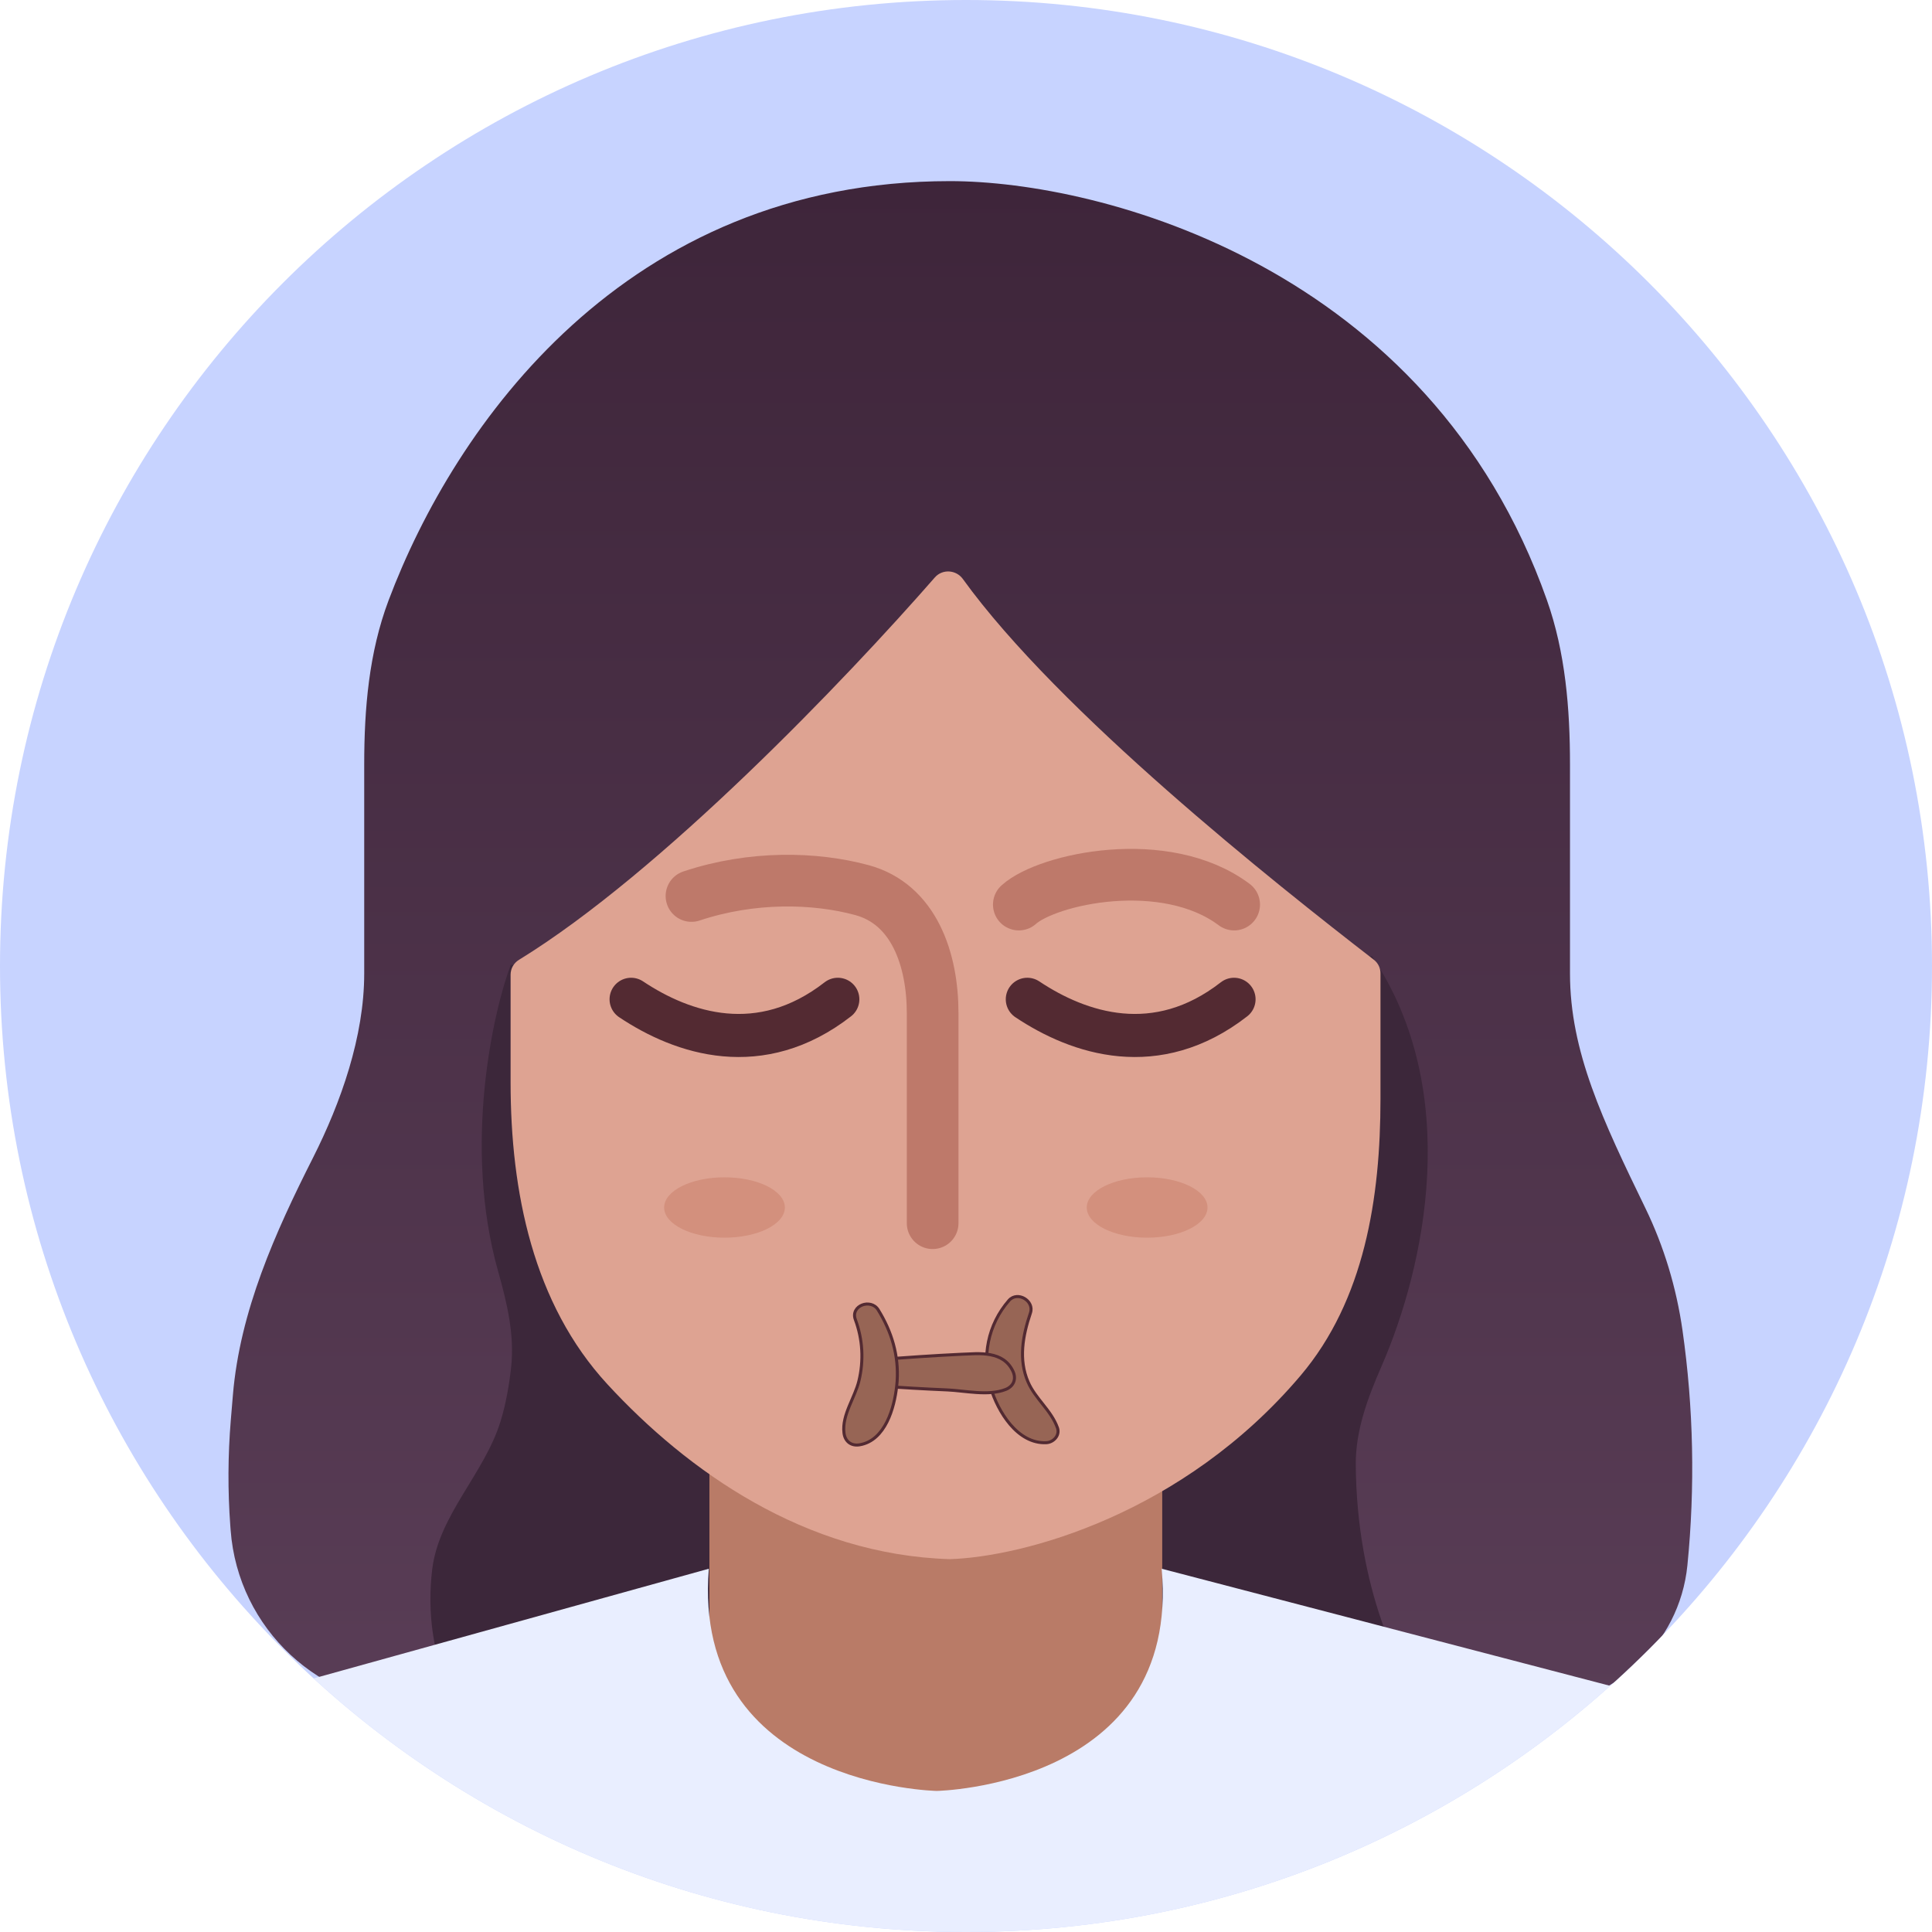
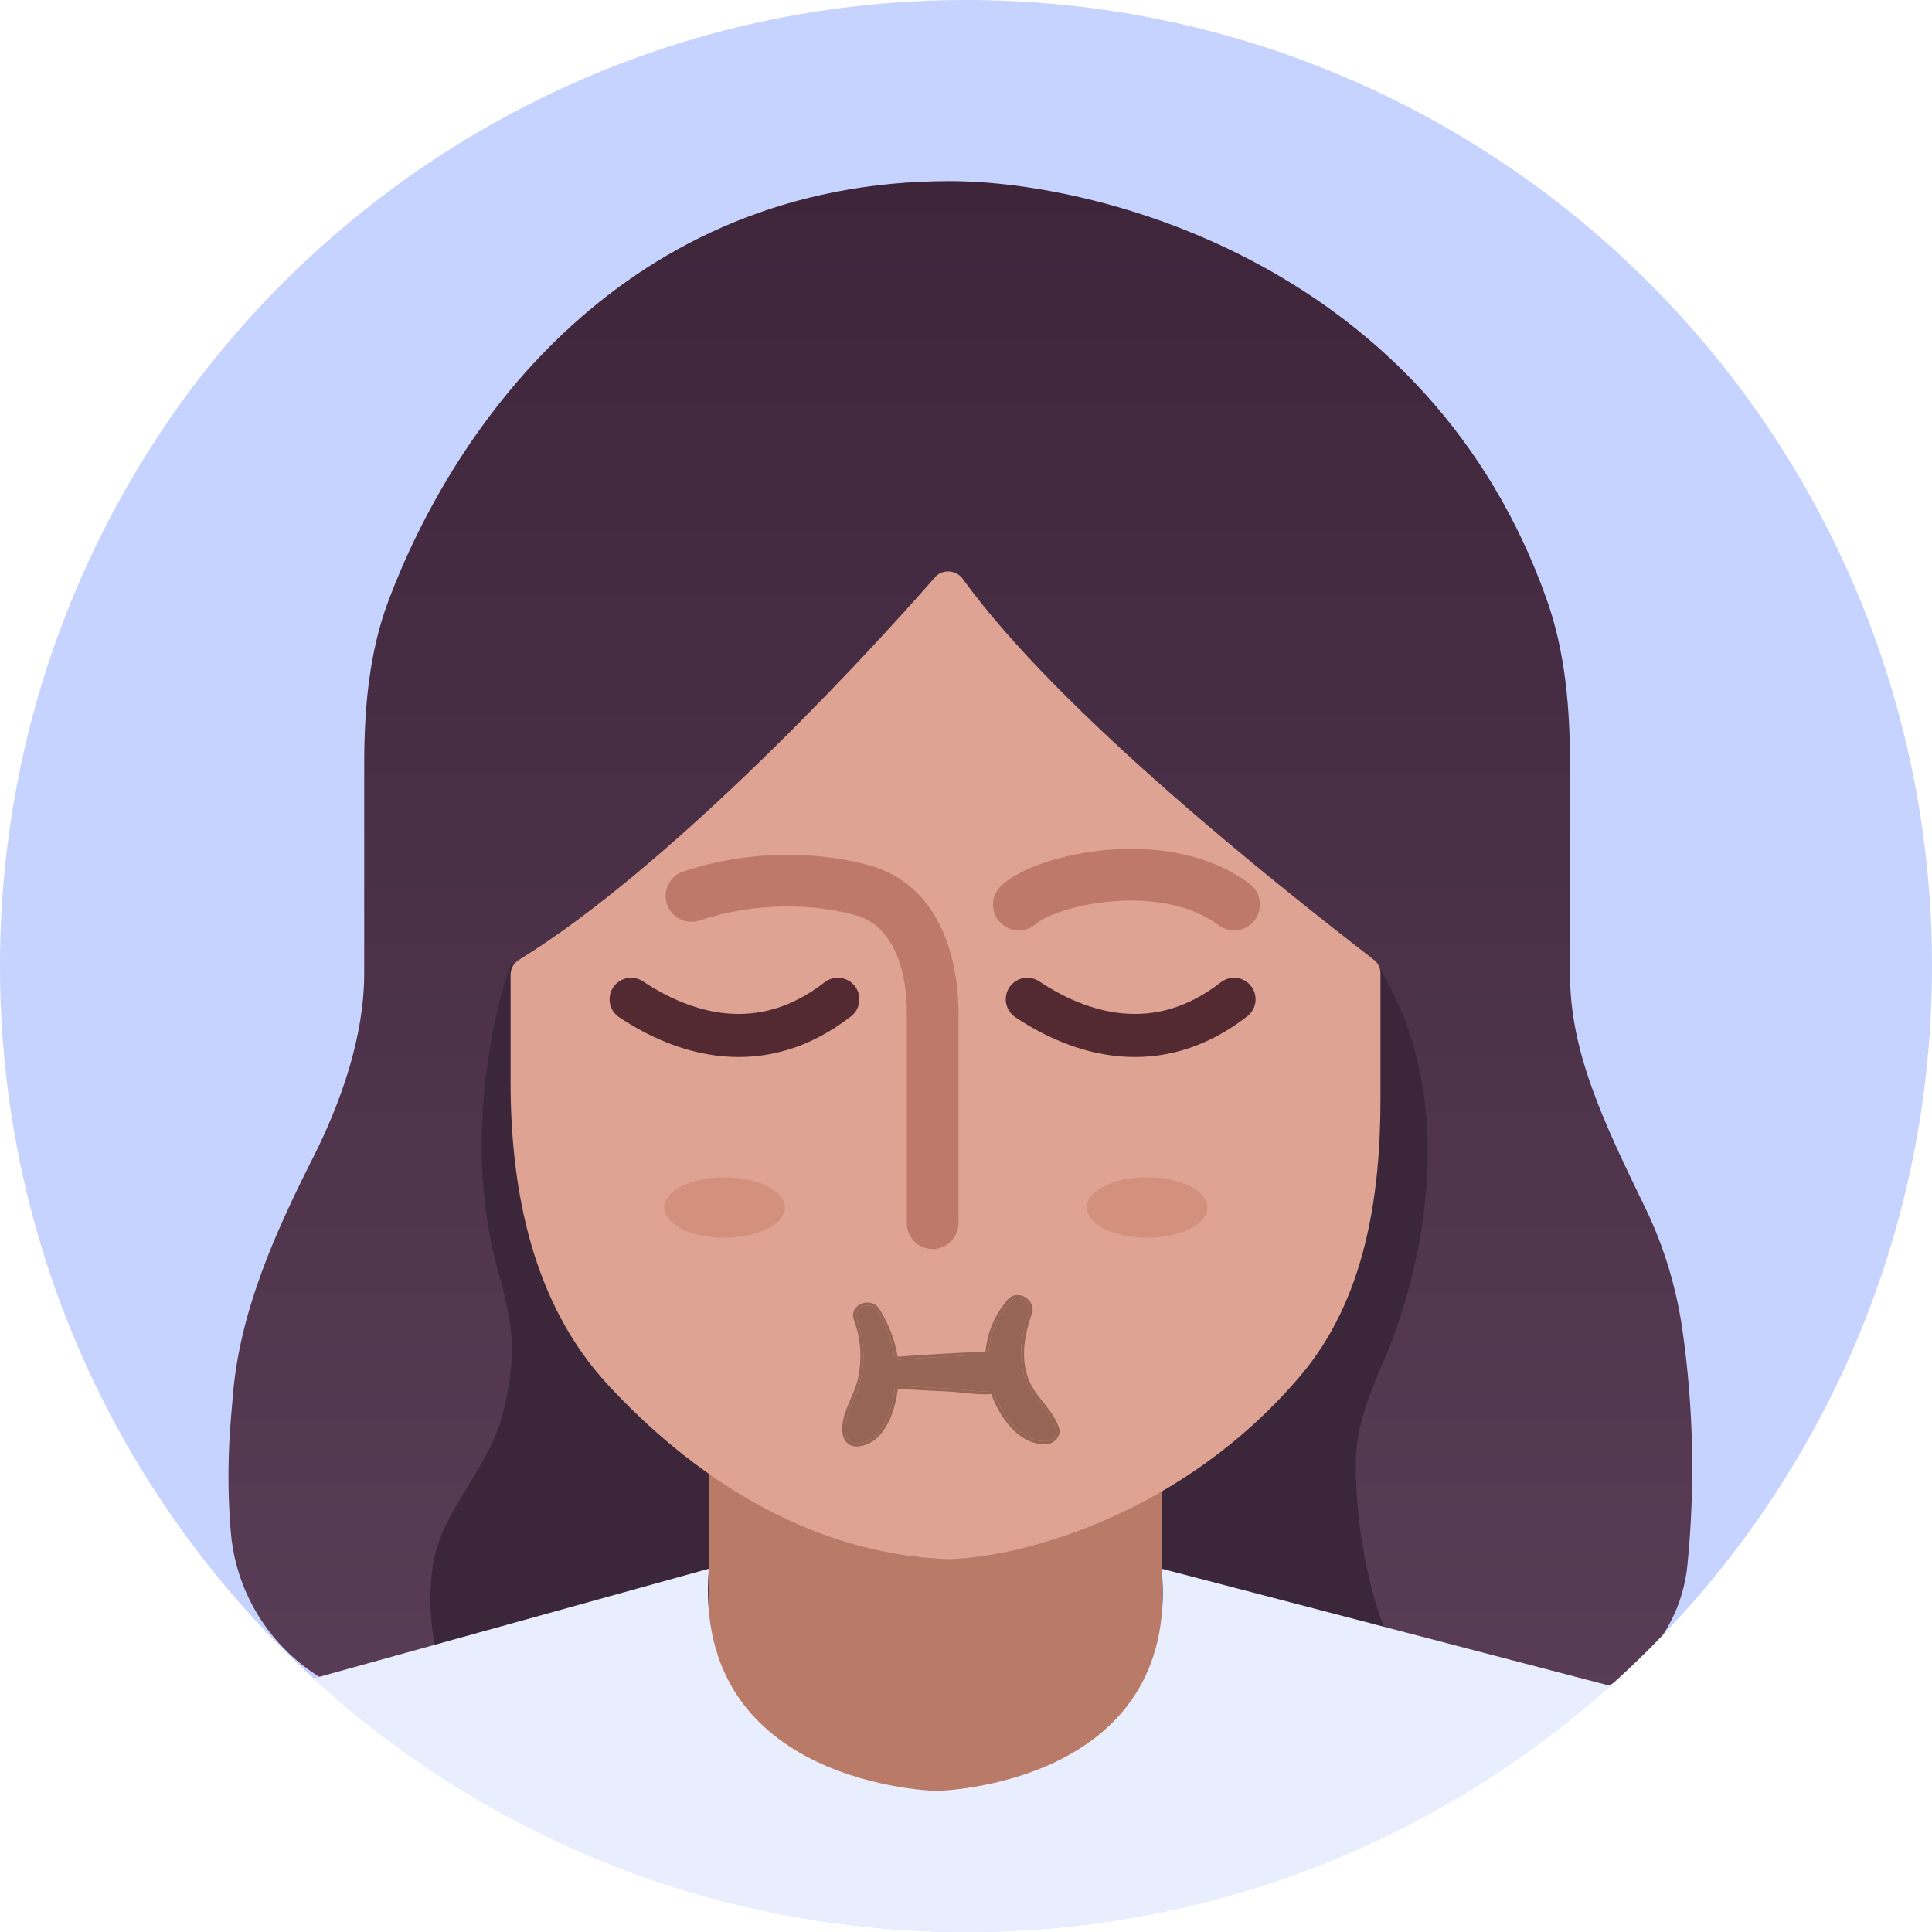
<svg xmlns="http://www.w3.org/2000/svg" width="64" height="64" viewBox="0 0 64 64" fill="none">
  <circle cx="32" cy="32" r="32" fill="#C7D3FF" />
  <mask id="mask0_702_11097" style="mask-type:alpha" maskUnits="userSpaceOnUse" x="0" y="0" width="64" height="64">
    <circle cx="32" cy="32" r="32" fill="#C7D3FF" />
  </mask>
  <g mask="url(#mask0_702_11097)">
    <path d="M13.9 56.5H31.466H50.791C53.426 56.5 55.635 54.477 55.897 51.855C56.155 49.27 56.102 46.641 55.735 44.069C55.534 42.664 55.124 41.295 54.504 40.018C53.097 37.119 52.008 34.839 52.008 32.249V25.327C52.008 23.48 51.858 21.616 51.242 19.874C47.348 8.856 36.502 6 31.466 6C20.706 6 15.047 14.104 12.87 19.894C12.22 21.623 12.065 23.48 12.065 25.327V32.249C12.065 34.34 11.291 36.525 10.37 38.349C9.112 40.836 7.947 43.437 7.715 46.214L7.645 47.051C7.549 48.213 7.543 49.381 7.629 50.543L7.64 50.687C7.883 53.965 10.613 56.5 13.9 56.5Z" fill="url(#paint0_linear_702_11097)" />
    <path d="M47.195 56.5H38.898H15.113C14.285 54.914 14.158 53.312 14.317 51.99C14.535 50.183 16.044 48.823 16.581 47.084C16.764 46.492 16.867 45.875 16.932 45.29C17.05 44.222 16.795 43.156 16.503 42.122C15.321 37.943 16.345 33.486 16.919 31.963L45.45 31.678C48.456 36.136 47.216 41.937 45.758 45.275C45.307 46.308 44.905 47.384 44.912 48.51C44.937 52.621 46.382 55.493 47.195 56.5Z" fill="#3C273A" />
    <path d="M23.5 48H38.5V61H23.5V48Z" fill="#B97B67" />
    <path d="M17.191 31.796C21.898 28.907 28.015 22.51 30.967 19.129C31.218 18.842 31.673 18.871 31.896 19.18C35.069 23.576 42.223 29.251 45.511 31.793C45.651 31.901 45.73 32.066 45.73 32.243V36.408C45.73 39.683 45.2 43.069 43.083 45.568C39.183 50.17 33.889 51.573 31.465 51.649C26.66 51.503 22.76 48.718 20.122 45.856C17.661 43.186 16.914 39.483 16.914 35.852V32.288C16.914 32.086 17.019 31.901 17.191 31.796Z" fill="#DEA392" />
-     <path d="M33.424 43.078C33.567 42.915 33.781 42.923 33.936 43.014C34.091 43.105 34.204 43.288 34.135 43.492C33.879 44.246 33.735 45.041 34.057 45.783C34.176 46.057 34.363 46.287 34.551 46.525C34.737 46.76 34.924 47.004 35.03 47.299C35.075 47.427 35.039 47.549 34.964 47.638C34.891 47.726 34.777 47.786 34.661 47.791C34.181 47.815 33.776 47.55 33.467 47.189C33.158 46.827 32.936 46.363 32.82 45.971C32.515 44.947 32.725 43.88 33.424 43.078Z" fill="#976555" stroke="#532A32" stroke-width="0.1" />
-     <path d="M32.319 44.842C32.484 44.84 32.649 44.847 32.804 44.876C33.118 44.935 33.399 45.085 33.558 45.431C33.615 45.556 33.621 45.679 33.577 45.786C33.533 45.893 33.442 45.976 33.317 46.026C33.029 46.141 32.688 46.15 32.351 46.129C32.182 46.118 32.011 46.1 31.848 46.083C31.684 46.066 31.527 46.049 31.381 46.043C30.622 46.011 29.864 45.966 29.106 45.916C28.825 45.897 28.683 45.687 28.683 45.477C28.684 45.269 28.826 45.057 29.105 45.036C30.014 44.968 30.924 44.906 31.835 44.862L32.319 44.842Z" fill="#976555" stroke="#532A32" stroke-width="0.1" />
-     <path d="M28.561 43.23C28.735 43.162 28.968 43.194 29.088 43.386C29.539 44.112 29.775 44.902 29.719 45.755L29.703 45.925C29.664 46.279 29.57 46.725 29.382 47.1C29.193 47.476 28.905 47.79 28.476 47.861C28.338 47.884 28.215 47.857 28.123 47.786C28.031 47.714 27.974 47.603 27.958 47.467C27.921 47.166 28.015 46.869 28.131 46.585C28.248 46.296 28.385 46.023 28.451 45.752C28.618 45.069 28.578 44.368 28.334 43.71C28.292 43.597 28.302 43.493 28.349 43.409C28.394 43.325 28.473 43.264 28.561 43.23Z" fill="#976555" stroke="#532A32" stroke-width="0.1" />
-     <path d="M33.75 29.965C34.701 29.109 38.6 28.253 40.883 29.965" stroke="#BE796A" stroke-width="1.712" stroke-linecap="round" />
-     <path d="M30.895 40.52V33.563C30.895 31.779 30.274 29.953 28.553 29.486C26.989 29.062 24.915 29.012 22.906 29.681" stroke="#BE796A" stroke-width="1.712" stroke-linecap="round" />
+     <path d="M33.462 43.111C32.775 43.899 32.567 44.948 32.868 45.956C33.098 46.729 33.74 47.787 34.659 47.741C34.861 47.731 35.06 47.532 34.983 47.316C34.778 46.742 34.255 46.366 34.011 45.803C33.681 45.043 33.831 44.233 34.088 43.476C34.206 43.126 33.706 42.831 33.462 43.111Z" fill="#976555" />
+     <path d="M33.386 43.044C33.549 42.858 33.792 42.872 33.961 42.971C34.13 43.07 34.262 43.276 34.183 43.508C33.928 44.26 33.789 45.039 34.103 45.763C34.219 46.03 34.401 46.255 34.59 46.493C34.776 46.728 34.968 46.978 35.077 47.282C35.129 47.429 35.086 47.57 35.002 47.67C34.941 47.744 34.855 47.8 34.76 47.825L34.663 47.841C34.161 47.866 33.744 47.589 33.429 47.221C33.114 46.853 32.89 46.382 32.772 45.985C32.462 44.946 32.676 43.86 33.386 43.044ZM34.088 43.476C34.206 43.126 33.706 42.831 33.462 43.111L33.338 43.261C32.751 44.03 32.586 45.011 32.868 45.956C33.083 46.681 33.661 47.657 34.49 47.738L34.659 47.741C34.836 47.733 35.01 47.579 34.999 47.396L34.983 47.316C34.804 46.814 34.381 46.464 34.115 46.006L34.011 45.803C33.722 45.138 33.801 44.435 33.997 43.762L34.088 43.476Z" fill="#976555" />
+     <path d="M29.11 45.866C29.868 45.916 30.625 45.961 31.384 45.993C31.974 46.019 32.743 46.201 33.298 45.98C33.528 45.888 33.617 45.68 33.512 45.452C33.212 44.797 32.459 44.883 31.838 44.912C30.927 44.956 30.018 45.018 29.108 45.086C28.609 45.124 28.605 45.833 29.11 45.866Z" fill="#976555" />
+     <path d="M31.833 44.812C32.137 44.798 32.496 44.768 32.814 44.827C33.139 44.888 33.435 45.045 33.603 45.41C33.665 45.545 33.673 45.683 33.623 45.805C33.572 45.926 33.47 46.018 33.335 46.072C33.037 46.191 32.687 46.2 32.348 46.179C32.178 46.168 32.006 46.15 31.843 46.133C31.679 46.115 31.523 46.1 31.379 46.094C30.62 46.061 29.862 46.016 29.103 45.966C28.793 45.945 28.633 45.71 28.633 45.477C28.634 45.246 28.794 45.01 29.101 44.986C30.011 44.918 30.921 44.856 31.833 44.812ZM31.838 44.912L30.472 44.99C30.017 45.02 29.563 45.052 29.108 45.086L29.021 45.1C28.611 45.21 28.637 45.835 29.11 45.866C29.868 45.916 30.625 45.961 31.384 45.993C31.937 46.017 32.648 46.179 33.192 46.017L33.298 45.98C33.528 45.888 33.617 45.68 33.512 45.452C33.212 44.797 32.459 44.883 31.838 44.912Z" fill="#976555" />
+     <path d="M28.381 43.693C28.628 44.36 28.669 45.071 28.5 45.763C28.365 46.316 27.937 46.885 28.008 47.461C28.038 47.712 28.214 47.854 28.468 47.812C29.283 47.676 29.576 46.621 29.654 45.92C29.754 45.015 29.522 44.179 29.045 43.413C28.837 43.079 28.232 43.291 28.381 43.693Z" fill="#976555" />
+     <path d="M28.543 43.184C28.733 43.111 28.993 43.142 29.13 43.36C29.616 44.142 29.855 45.001 29.753 45.931C29.713 46.288 29.619 46.74 29.427 47.123C29.235 47.505 28.936 47.835 28.484 47.91C28.335 47.934 28.198 47.906 28.093 47.825C28.014 47.764 27.959 47.679 27.93 47.579L27.908 47.473C27.87 47.158 27.968 46.852 28.084 46.566C28.203 46.272 28.338 46.007 28.403 45.74C28.568 45.067 28.528 44.376 28.287 43.727C28.241 43.601 28.251 43.482 28.305 43.384C28.357 43.289 28.446 43.222 28.543 43.184ZM29.045 43.413C28.837 43.079 28.232 43.291 28.381 43.693C28.628 44.36 28.669 45.071 28.5 45.763C28.365 46.316 27.937 46.885 28.008 47.461C28.034 47.68 28.172 47.816 28.376 47.819L28.468 47.812C29.283 47.676 29.576 46.621 29.654 45.92C29.754 45.015 29.522 44.179 29.045 43.413Z" fill="#976555" />
+     <path d="M36.751 28.148C38.235 28.033 40.022 28.249 41.397 29.279C41.775 29.563 41.851 30.1 41.567 30.479C41.284 30.856 40.747 30.933 40.369 30.649C39.461 29.969 38.157 29.757 36.883 29.855C36.259 29.904 35.677 30.025 35.209 30.177C34.718 30.337 34.429 30.505 34.322 30.601C33.971 30.917 33.431 30.888 33.114 30.537C32.798 30.186 32.826 29.644 33.178 29.328C33.547 28.996 34.102 28.737 34.681 28.549C35.282 28.354 35.996 28.207 36.751 28.148Z" fill="#BE796A" />
+     <path d="M30.039 40.52V33.562C30.039 31.864 29.45 30.616 28.328 30.311C26.916 29.929 25.015 29.881 23.177 30.493C22.728 30.642 22.243 30.401 22.094 29.952C21.944 29.504 22.187 29.018 22.636 28.869C24.815 28.143 27.061 28.195 28.776 28.66C31.098 29.29 31.751 31.693 31.751 33.562V40.52C31.751 40.993 31.367 41.376 30.895 41.376C30.422 41.376 30.039 40.993 30.039 40.52Z" fill="#BE796A" />
    <path d="M20.906 33.103C22.618 34.245 25.186 35.101 27.754 33.103" stroke="#532A32" stroke-width="1.427" stroke-linecap="round" />
    <path d="M34.031 33.103C35.743 34.245 38.311 35.101 40.879 33.103" stroke="#532A32" stroke-width="1.427" stroke-linecap="round" />
    <path d="M38.481 51.966L54.41 56.125L50.431 67.225L12.501 67.225L8.497 56.125L23.481 51.966C22.904 59.178 31.032 59.327 31.032 59.327C31.032 59.327 39.129 59.173 38.481 51.966Z" fill="#E9EEFF" />
  </g>
  <ellipse cx="24" cy="40" rx="2" ry="1" fill="#D3907D" />
  <ellipse cx="38" cy="40" rx="2" ry="1" fill="#D3907D" />
  <defs>
    <linearGradient id="paint0_linear_702_11097" x1="31.894" y1="6" x2="31.894" y2="56.5" gradientUnits="userSpaceOnUse">
      <stop stop-color="#3E253A" />
      <stop offset="1" stop-color="#593D56" />
    </linearGradient>
  </defs>
</svg>
